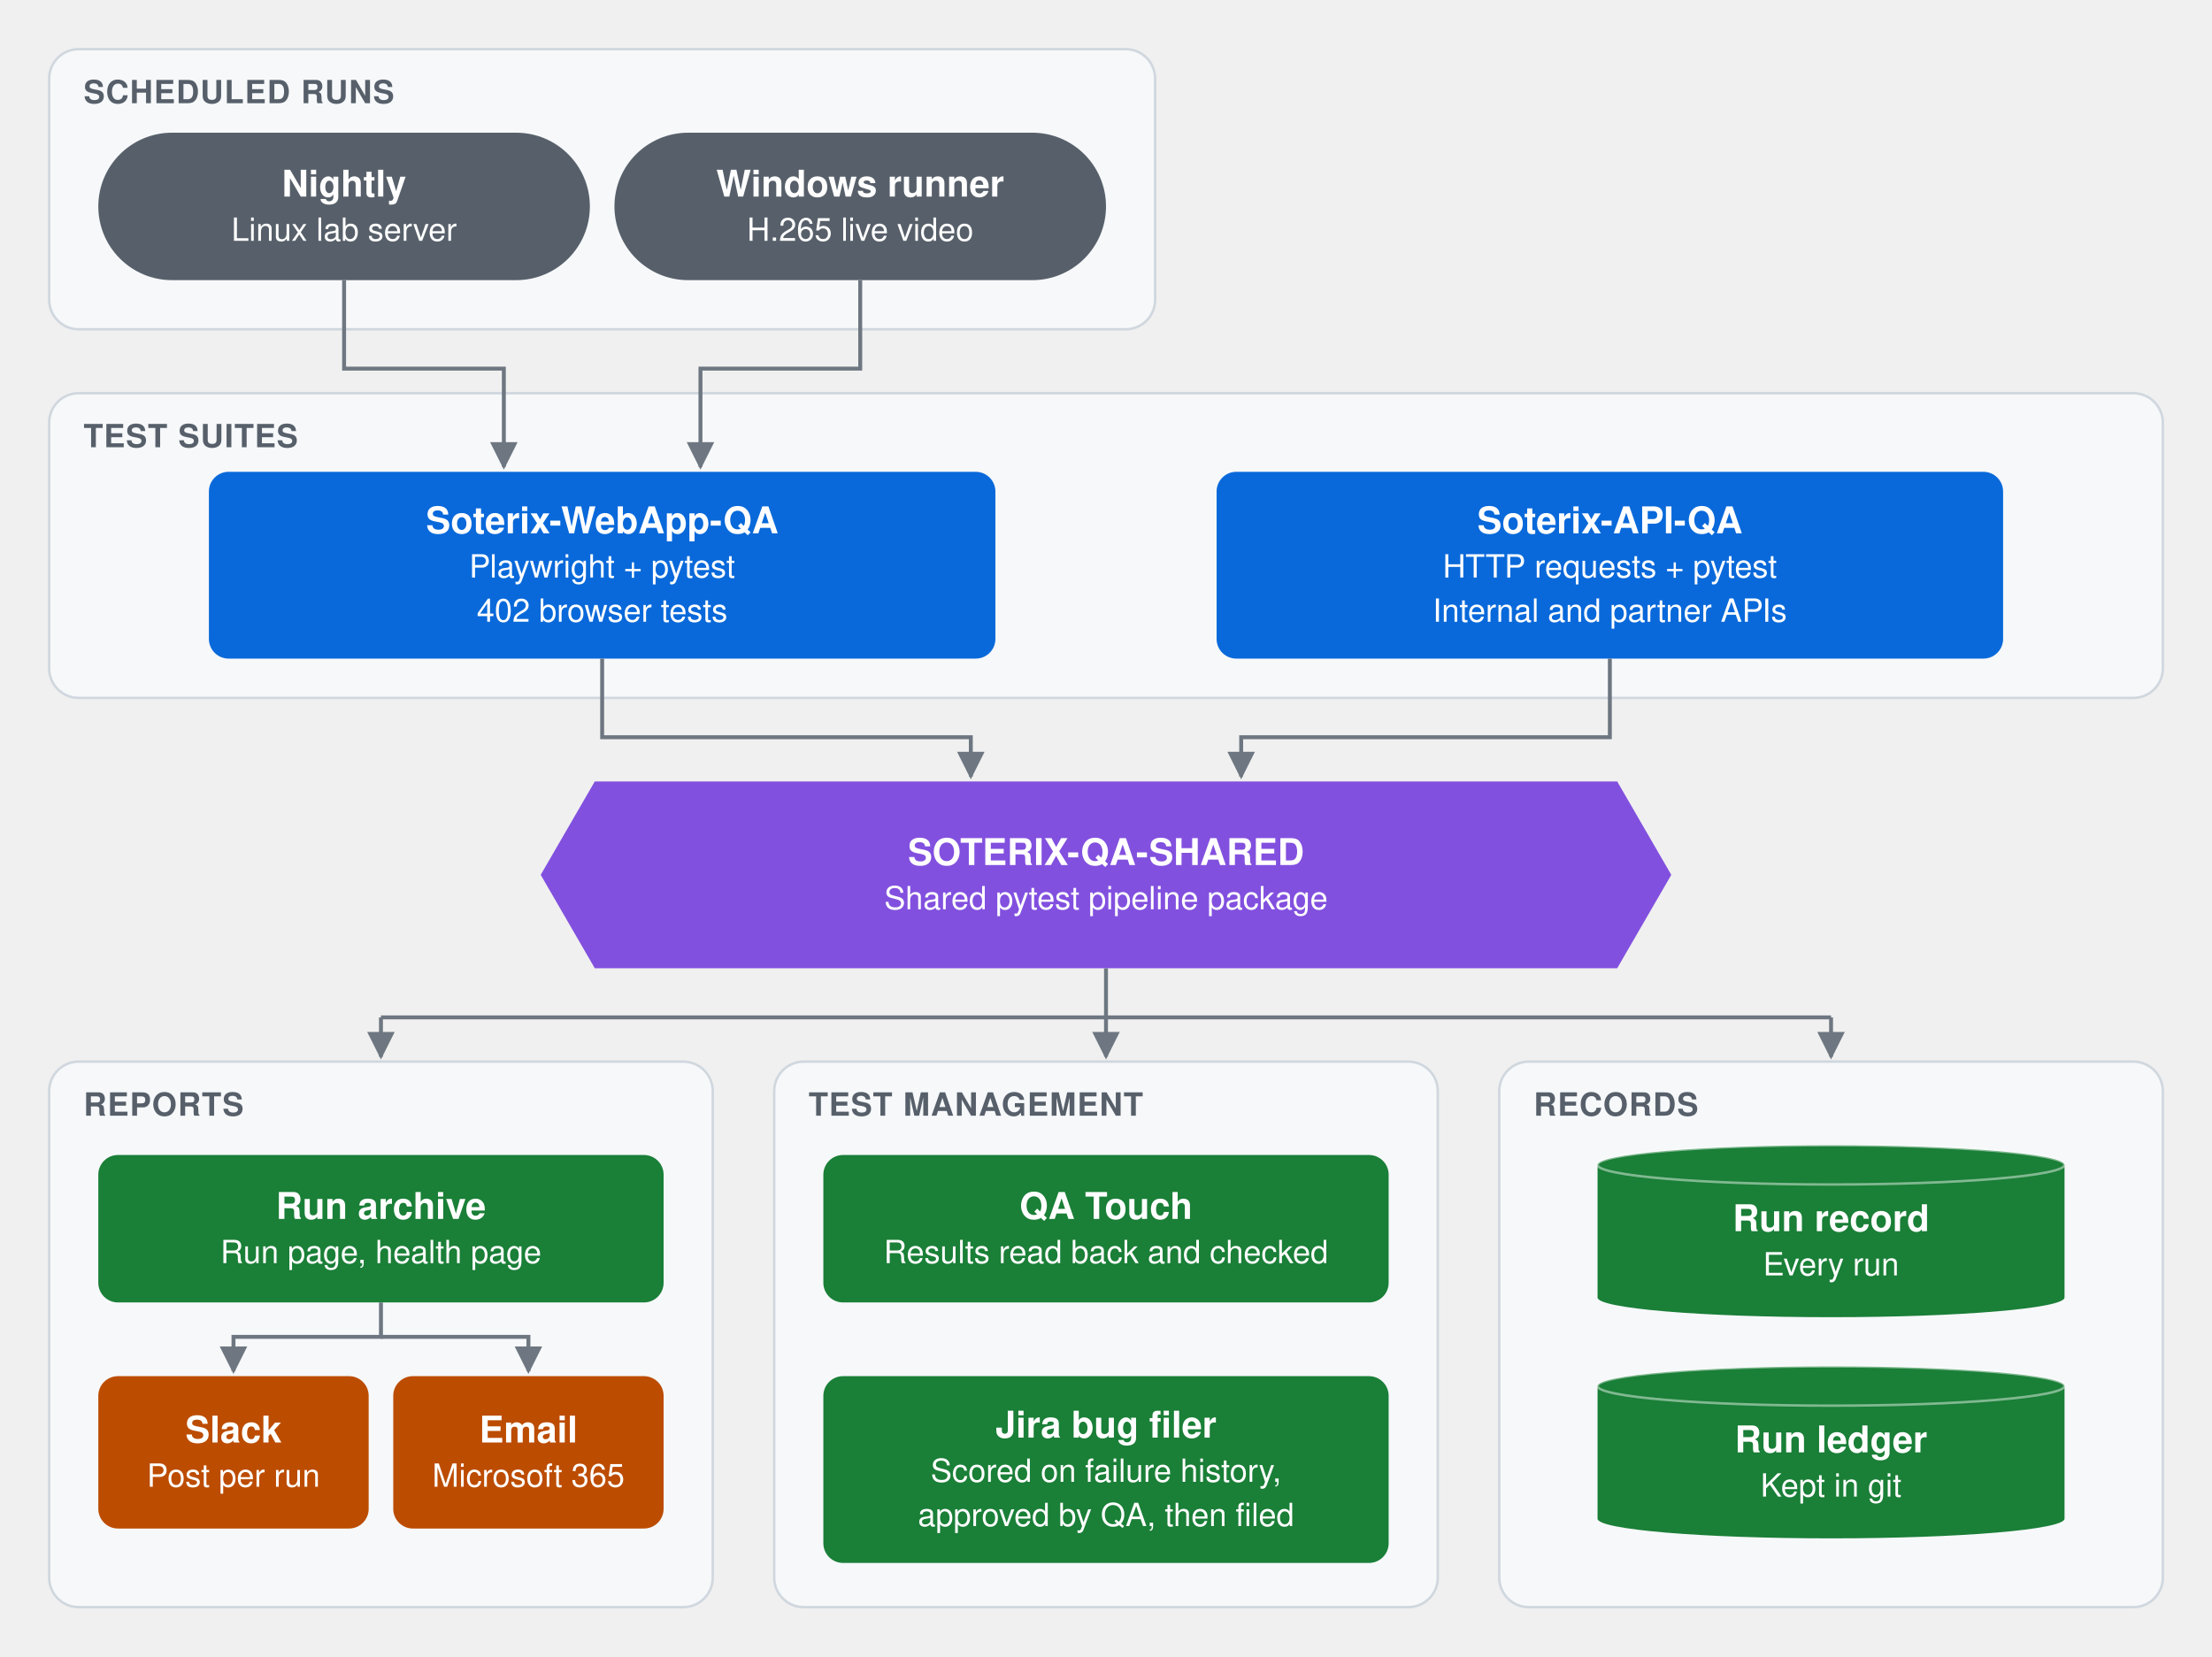
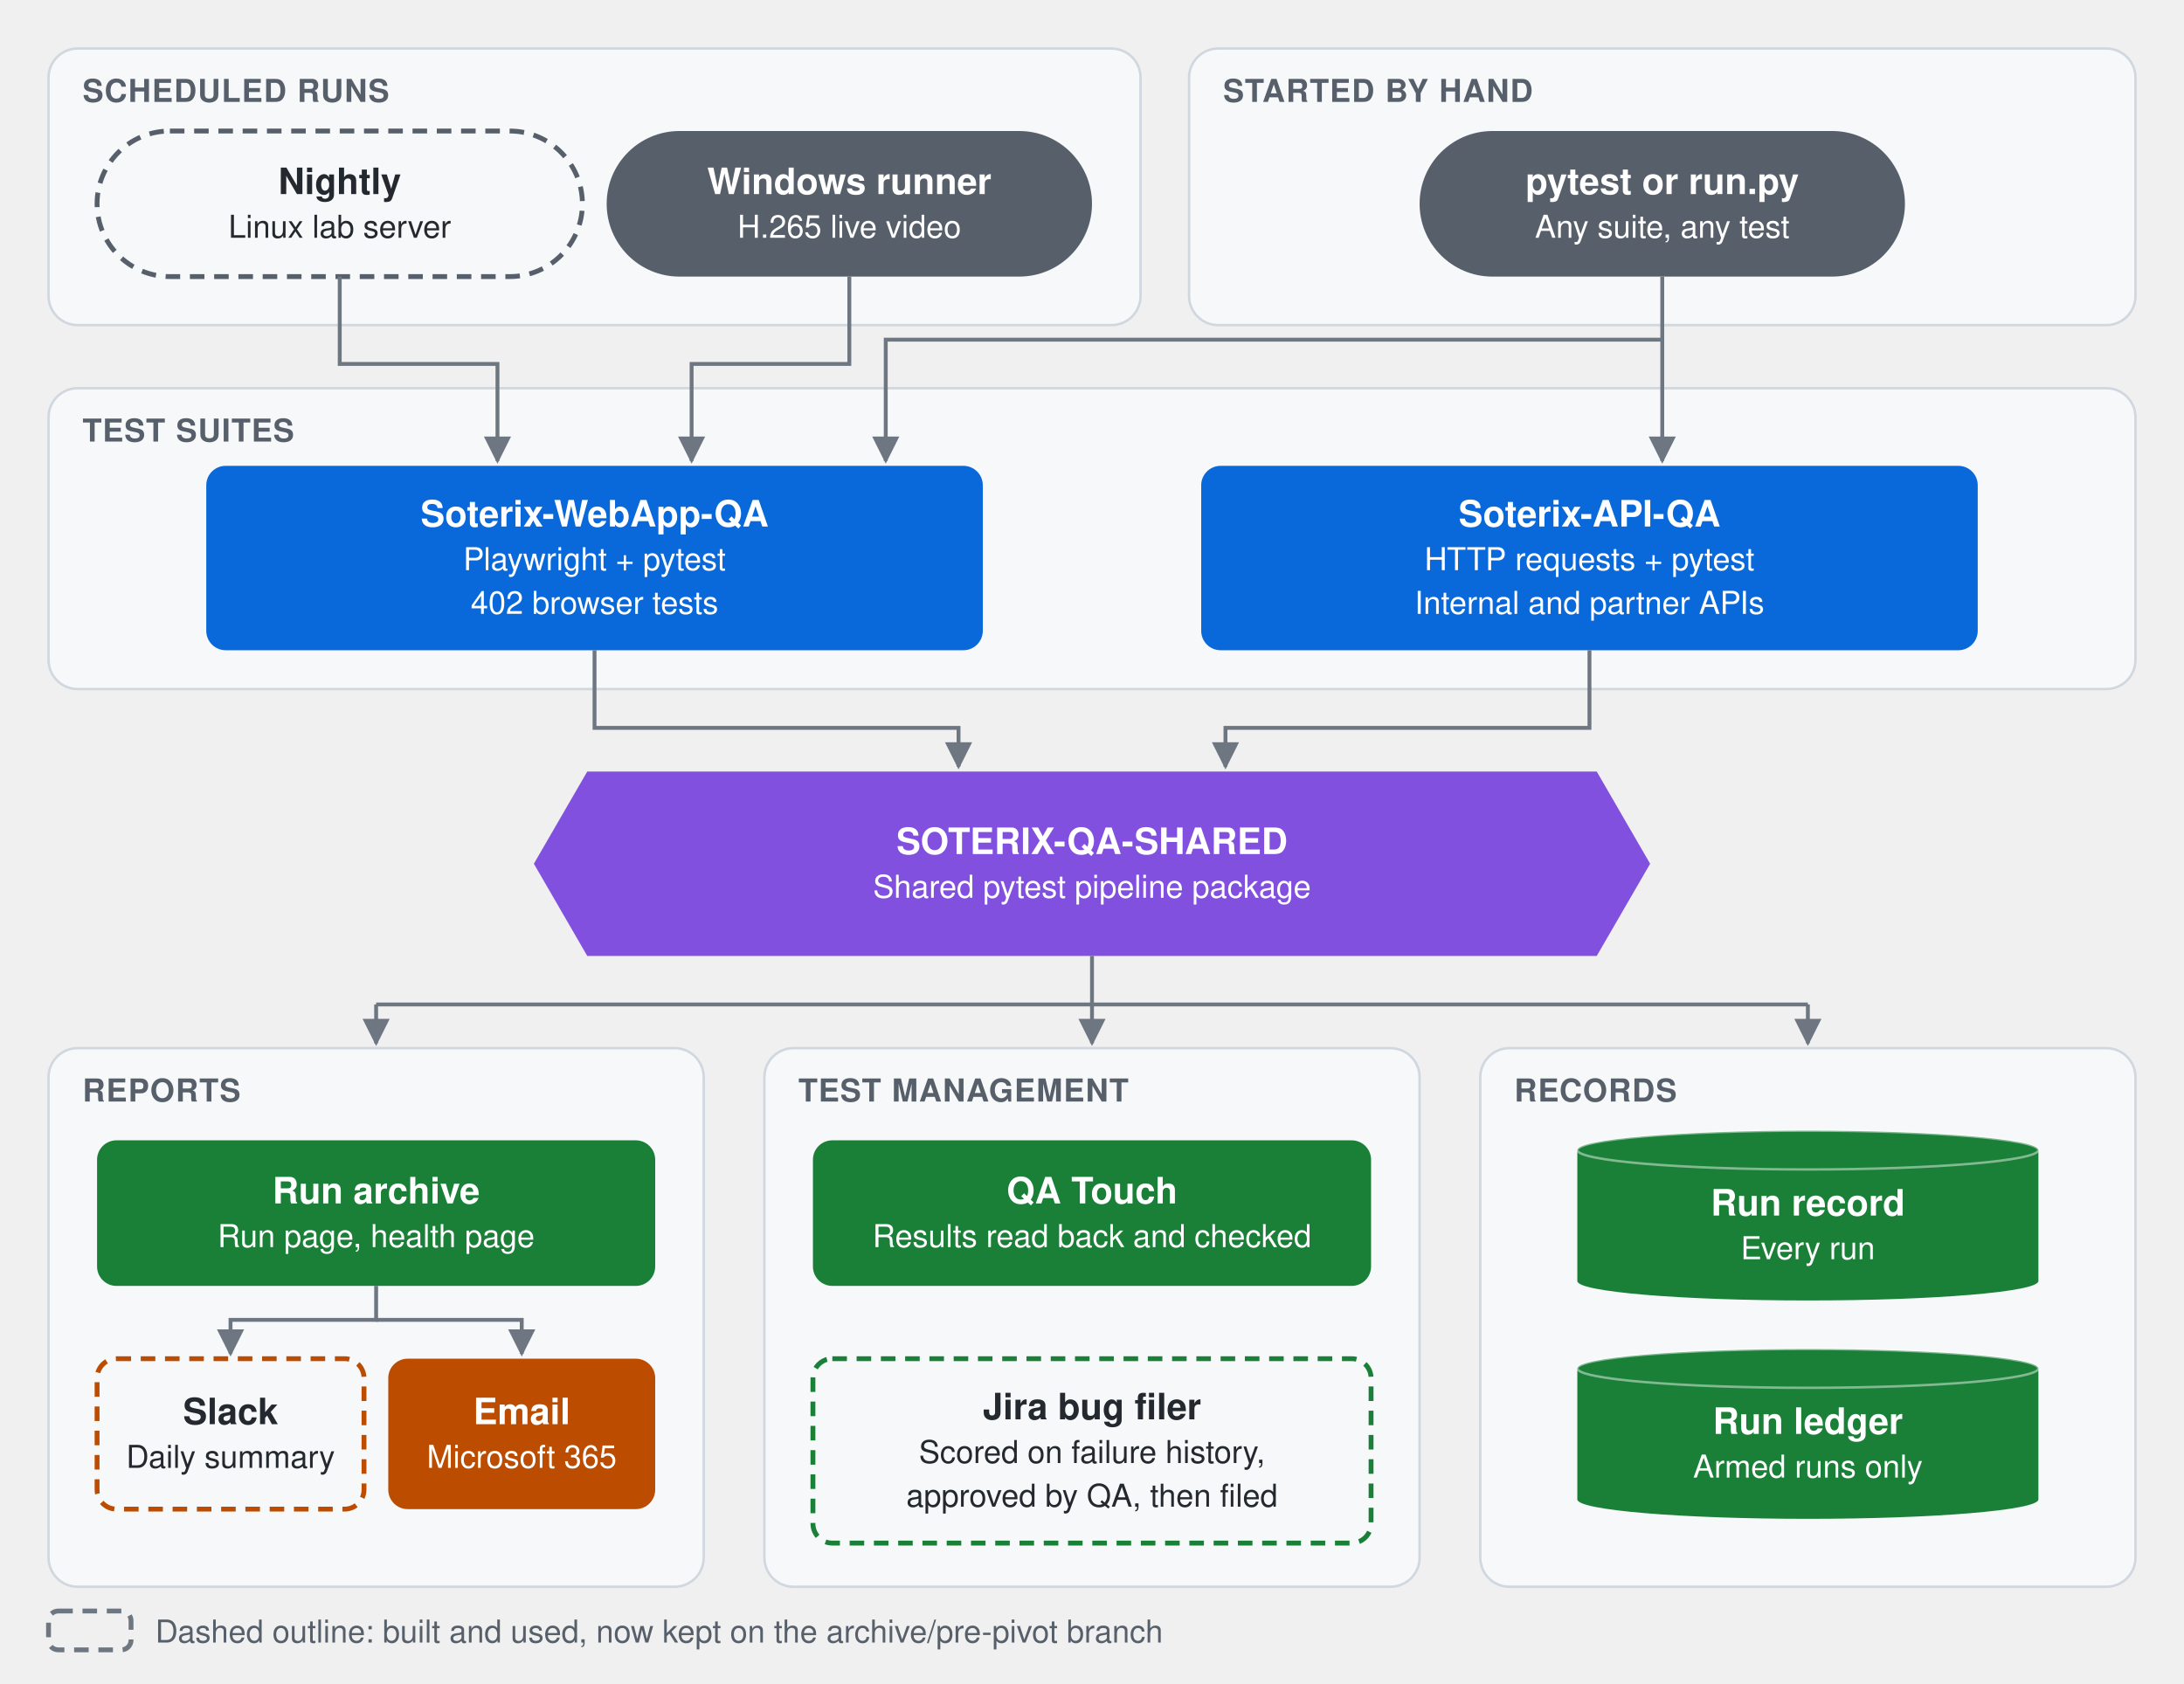
- <svg xmlns="http://www.w3.org/2000/svg" width="900" height="674" viewBox="0 0 900 674" font-family="-apple-system, 'Segoe UI', Helvetica, Arial, sans-serif" role="img" aria-label="Scheduled runs feed the browser suite. Both test suites run through the shared pytest pipeline, which produces reports, test management results, a Jira bug filer and run records.">
+ <svg xmlns="http://www.w3.org/2000/svg" width="900" height="694" viewBox="0 0 900 694" font-family="-apple-system, 'Segoe UI', Helvetica, Arial, sans-serif" role="img" aria-label="A Windows runner and, earlier, a Linux nightly ran the browser suite; a person can start either suite. Both run through the shared pytest pipeline, which produces the run archive, email reports, the QA Touch upload and run records. The nightly, the Slack post and the Jira bug filer are kept on the archive branch.">
  <defs>
    <marker id="arrow" viewBox="0 0 10 10" refX="9" refY="5" markerWidth="7" markerHeight="7" orient="auto-start-reverse">
      <path d="M0,0 L10,5 L0,10 z" fill="#6e7781" />
    </marker>
  </defs>
  <rect x="20" y="20" width="450" height="114" rx="12" fill="#f6f8fa" stroke="#d0d7de" />
  <text x="34" y="42" font-size="13" font-weight="600" fill="#57606a" letter-spacing="0.4">SCHEDULED RUNS</text>
-   <rect x="40" y="54" width="200" height="60" rx="30.0" fill="#57606a" />
-   <text x="140.0" y="80.0" text-anchor="middle" font-size="15" font-weight="600" fill="#ffffff">Nightly</text>
-   <text x="140.0" y="98.0" text-anchor="middle" font-size="13" font-weight="400" fill="#ffffff">Linux lab server</text>
+   <rect x="40" y="54" width="200" height="60" rx="30.0" fill="none" stroke="#57606a" stroke-width="2" stroke-dasharray="6 4" />
+   <text x="140.0" y="80.0" text-anchor="middle" font-size="15" font-weight="600" fill="#24292f">Nightly</text>
+   <text x="140.0" y="98.0" text-anchor="middle" font-size="13" font-weight="400" fill="#24292f">Linux lab server</text>
  <rect x="250" y="54" width="200" height="60" rx="30.0" fill="#57606a" />
  <text x="350.0" y="80.0" text-anchor="middle" font-size="15" font-weight="600" fill="#ffffff">Windows runner</text>
  <text x="350.0" y="98.0" text-anchor="middle" font-size="13" font-weight="400" fill="#ffffff">H.265 live video</text>
+   <rect x="490" y="20" width="390" height="114" rx="12" fill="#f6f8fa" stroke="#d0d7de" />
+   <text x="504" y="42" font-size="13" font-weight="600" fill="#57606a" letter-spacing="0.4">STARTED BY HAND</text>
+   <rect x="585" y="54" width="200" height="60" rx="30.0" fill="#57606a" />
+   <text x="685.0" y="80.0" text-anchor="middle" font-size="15" font-weight="600" fill="#ffffff">pytest or run.py</text>
+   <text x="685.0" y="98.0" text-anchor="middle" font-size="13" font-weight="400" fill="#ffffff">Any suite, any test</text>
  <rect x="20" y="160" width="860" height="124" rx="12" fill="#f6f8fa" stroke="#d0d7de" />
  <text x="34" y="182" font-size="13" font-weight="600" fill="#57606a" letter-spacing="0.4">TEST SUITES</text>
  <rect x="85" y="192" width="320" height="76" rx="8" fill="#0969da" />
  <text x="245.0" y="217.0" text-anchor="middle" font-size="15" font-weight="600" fill="#ffffff">Soterix-WebApp-QA</text>
  <text x="245.0" y="235.0" text-anchor="middle" font-size="13" font-weight="400" fill="#ffffff">Playwright + pytest</text>
  <text x="245.0" y="253.0" text-anchor="middle" font-size="13" font-weight="400" fill="#ffffff">402 browser tests</text>
  <rect x="495" y="192" width="320" height="76" rx="8" fill="#0969da" />
  <text x="655.0" y="217.0" text-anchor="middle" font-size="15" font-weight="600" fill="#ffffff">Soterix-API-QA</text>
  <text x="655.0" y="235.0" text-anchor="middle" font-size="13" font-weight="400" fill="#ffffff">HTTP requests + pytest</text>
  <text x="655.0" y="253.0" text-anchor="middle" font-size="13" font-weight="400" fill="#ffffff">Internal and partner APIs</text>
  <polygon points="242.0,318 658.0,318 680.0,356.0 658.0,394 242.0,394 220.0,356.0" fill="#8250df" />
  <text x="450" y="352.0" text-anchor="middle" font-size="15" font-weight="600" fill="#ffffff">SOTERIX-QA-SHARED</text>
  <text x="450" y="370.0" text-anchor="middle" font-size="13" font-weight="400" fill="#ffffff">Shared pytest pipeline package</text>
  <rect x="20" y="432" width="270" height="222" rx="12" fill="#f6f8fa" stroke="#d0d7de" />
  <text x="34" y="454" font-size="13" font-weight="600" fill="#57606a" letter-spacing="0.4">REPORTS</text>
  <rect x="315" y="432" width="270" height="222" rx="12" fill="#f6f8fa" stroke="#d0d7de" />
  <text x="329" y="454" font-size="13" font-weight="600" fill="#57606a" letter-spacing="0.4">TEST MANAGEMENT</text>
  <rect x="610" y="432" width="270" height="222" rx="12" fill="#f6f8fa" stroke="#d0d7de" />
  <text x="624" y="454" font-size="13" font-weight="600" fill="#57606a" letter-spacing="0.4">RECORDS</text>
  <rect x="40" y="470" width="230" height="60" rx="8" fill="#1a7f37" />
  <text x="155.0" y="496.0" text-anchor="middle" font-size="15" font-weight="600" fill="#ffffff">Run archive</text>
  <text x="155.0" y="514.0" text-anchor="middle" font-size="13" font-weight="400" fill="#ffffff">Run page, health page</text>
-   <rect x="40" y="560" width="110" height="62" rx="8" fill="#bc4c00" />
-   <text x="95.0" y="587.0" text-anchor="middle" font-size="15" font-weight="600" fill="#ffffff">Slack</text>
-   <text x="95.0" y="605.0" text-anchor="middle" font-size="13" font-weight="400" fill="#ffffff">Post per run</text>
+   <rect x="40" y="560" width="110" height="62" rx="8" fill="none" stroke="#bc4c00" stroke-width="2" stroke-dasharray="6 4" />
+   <text x="95.0" y="587.0" text-anchor="middle" font-size="15" font-weight="600" fill="#24292f">Slack</text>
+   <text x="95.0" y="605.0" text-anchor="middle" font-size="13" font-weight="400" fill="#24292f">Daily summary</text>
  <rect x="160" y="560" width="110" height="62" rx="8" fill="#bc4c00" />
  <text x="215.0" y="587.0" text-anchor="middle" font-size="15" font-weight="600" fill="#ffffff">Email</text>
  <text x="215.0" y="605.0" text-anchor="middle" font-size="13" font-weight="400" fill="#ffffff">Microsoft 365</text>
  <rect x="335" y="470" width="230" height="60" rx="8" fill="#1a7f37" />
  <text x="450.0" y="496.0" text-anchor="middle" font-size="15" font-weight="600" fill="#ffffff">QA Touch</text>
  <text x="450.0" y="514.0" text-anchor="middle" font-size="13" font-weight="400" fill="#ffffff">Results read back and checked</text>
-   <rect x="335" y="560" width="230" height="76" rx="8" fill="#1a7f37" />
-   <text x="450.0" y="585.0" text-anchor="middle" font-size="15" font-weight="600" fill="#ffffff">Jira bug filer</text>
-   <text x="450.0" y="603.0" text-anchor="middle" font-size="13" font-weight="400" fill="#ffffff">Scored on failure history,</text>
-   <text x="450.0" y="621.0" text-anchor="middle" font-size="13" font-weight="400" fill="#ffffff">approved by QA, then filed</text>
+   <rect x="335" y="560" width="230" height="76" rx="8" fill="none" stroke="#1a7f37" stroke-width="2" stroke-dasharray="6 4" />
+   <text x="450.0" y="585.0" text-anchor="middle" font-size="15" font-weight="600" fill="#24292f">Jira bug filer</text>
+   <text x="450.0" y="603.0" text-anchor="middle" font-size="13" font-weight="400" fill="#24292f">Scored on failure history,</text>
+   <text x="450.0" y="621.0" text-anchor="middle" font-size="13" font-weight="400" fill="#24292f">approved by QA, then filed</text>
  <path d="M650,474 L650,528 A95.0,8 0 0 0 840,528 L840,474 Z" fill="#1a7f37" />
  <ellipse cx="745.0" cy="474" rx="95.0" ry="8" fill="#1a7f37" stroke="#ffffff" stroke-opacity="0.45" />
  <text x="745.0" y="501.0" text-anchor="middle" font-size="15" font-weight="600" fill="#ffffff">Run record</text>
  <text x="745.0" y="519.0" text-anchor="middle" font-size="13" font-weight="400" fill="#ffffff">Every run</text>
  <path d="M650,564 L650,618 A95.0,8 0 0 0 840,618 L840,564 Z" fill="#1a7f37" />
  <ellipse cx="745.0" cy="564" rx="95.0" ry="8" fill="#1a7f37" stroke="#ffffff" stroke-opacity="0.45" />
  <text x="745.0" y="591.0" text-anchor="middle" font-size="15" font-weight="600" fill="#ffffff">Run ledger</text>
-   <text x="745.0" y="609.0" text-anchor="middle" font-size="13" font-weight="400" fill="#ffffff">Kept in git</text>
+   <text x="745.0" y="609.0" text-anchor="middle" font-size="13" font-weight="400" fill="#ffffff">Armed runs only</text>
  <path d="M140,114 L140,150 L205,150 L205,190" fill="none" stroke="#6e7781" stroke-width="1.6" marker-end="url(#arrow)" />
  <path d="M350,114 L350,150 L285,150 L285,190" fill="none" stroke="#6e7781" stroke-width="1.6" marker-end="url(#arrow)" />
+   <path d="M685,114 L685,190" fill="none" stroke="#6e7781" stroke-width="1.6" marker-end="url(#arrow)" />
+   <path d="M685,140 L365,140 L365,190" fill="none" stroke="#6e7781" stroke-width="1.6" marker-end="url(#arrow)" />
  <path d="M245,268 L245,300 L395,300 L395,316" fill="none" stroke="#6e7781" stroke-width="1.6" marker-end="url(#arrow)" />
  <path d="M655,268 L655,300 L505,300 L505,316" fill="none" stroke="#6e7781" stroke-width="1.6" marker-end="url(#arrow)" />
  <path d="M450,394 L450,414 M155,414 L745,414" fill="none" stroke="#6e7781" stroke-width="1.6" />
  <path d="M155,414 L155,430" fill="none" stroke="#6e7781" stroke-width="1.6" marker-end="url(#arrow)" />
  <path d="M450,414 L450,430" fill="none" stroke="#6e7781" stroke-width="1.6" marker-end="url(#arrow)" />
  <path d="M745,414 L745,430" fill="none" stroke="#6e7781" stroke-width="1.6" marker-end="url(#arrow)" />
  <path d="M155,530 L155,544 L95,544 L95,558" fill="none" stroke="#6e7781" stroke-width="1.6" marker-end="url(#arrow)" />
  <path d="M155,544 L215,544 L215,558" fill="none" stroke="#6e7781" stroke-width="1.6" marker-end="url(#arrow)" />
+   <rect x="20" y="664" width="34" height="16" rx="4" fill="none" stroke="#6e7781" stroke-width="2" stroke-dasharray="6 4" />
+   <text x="64" y="677" font-size="13" fill="#57606a">Dashed outline: built and used, now kept on the archive/pre-pivot branch</text>
</svg>
